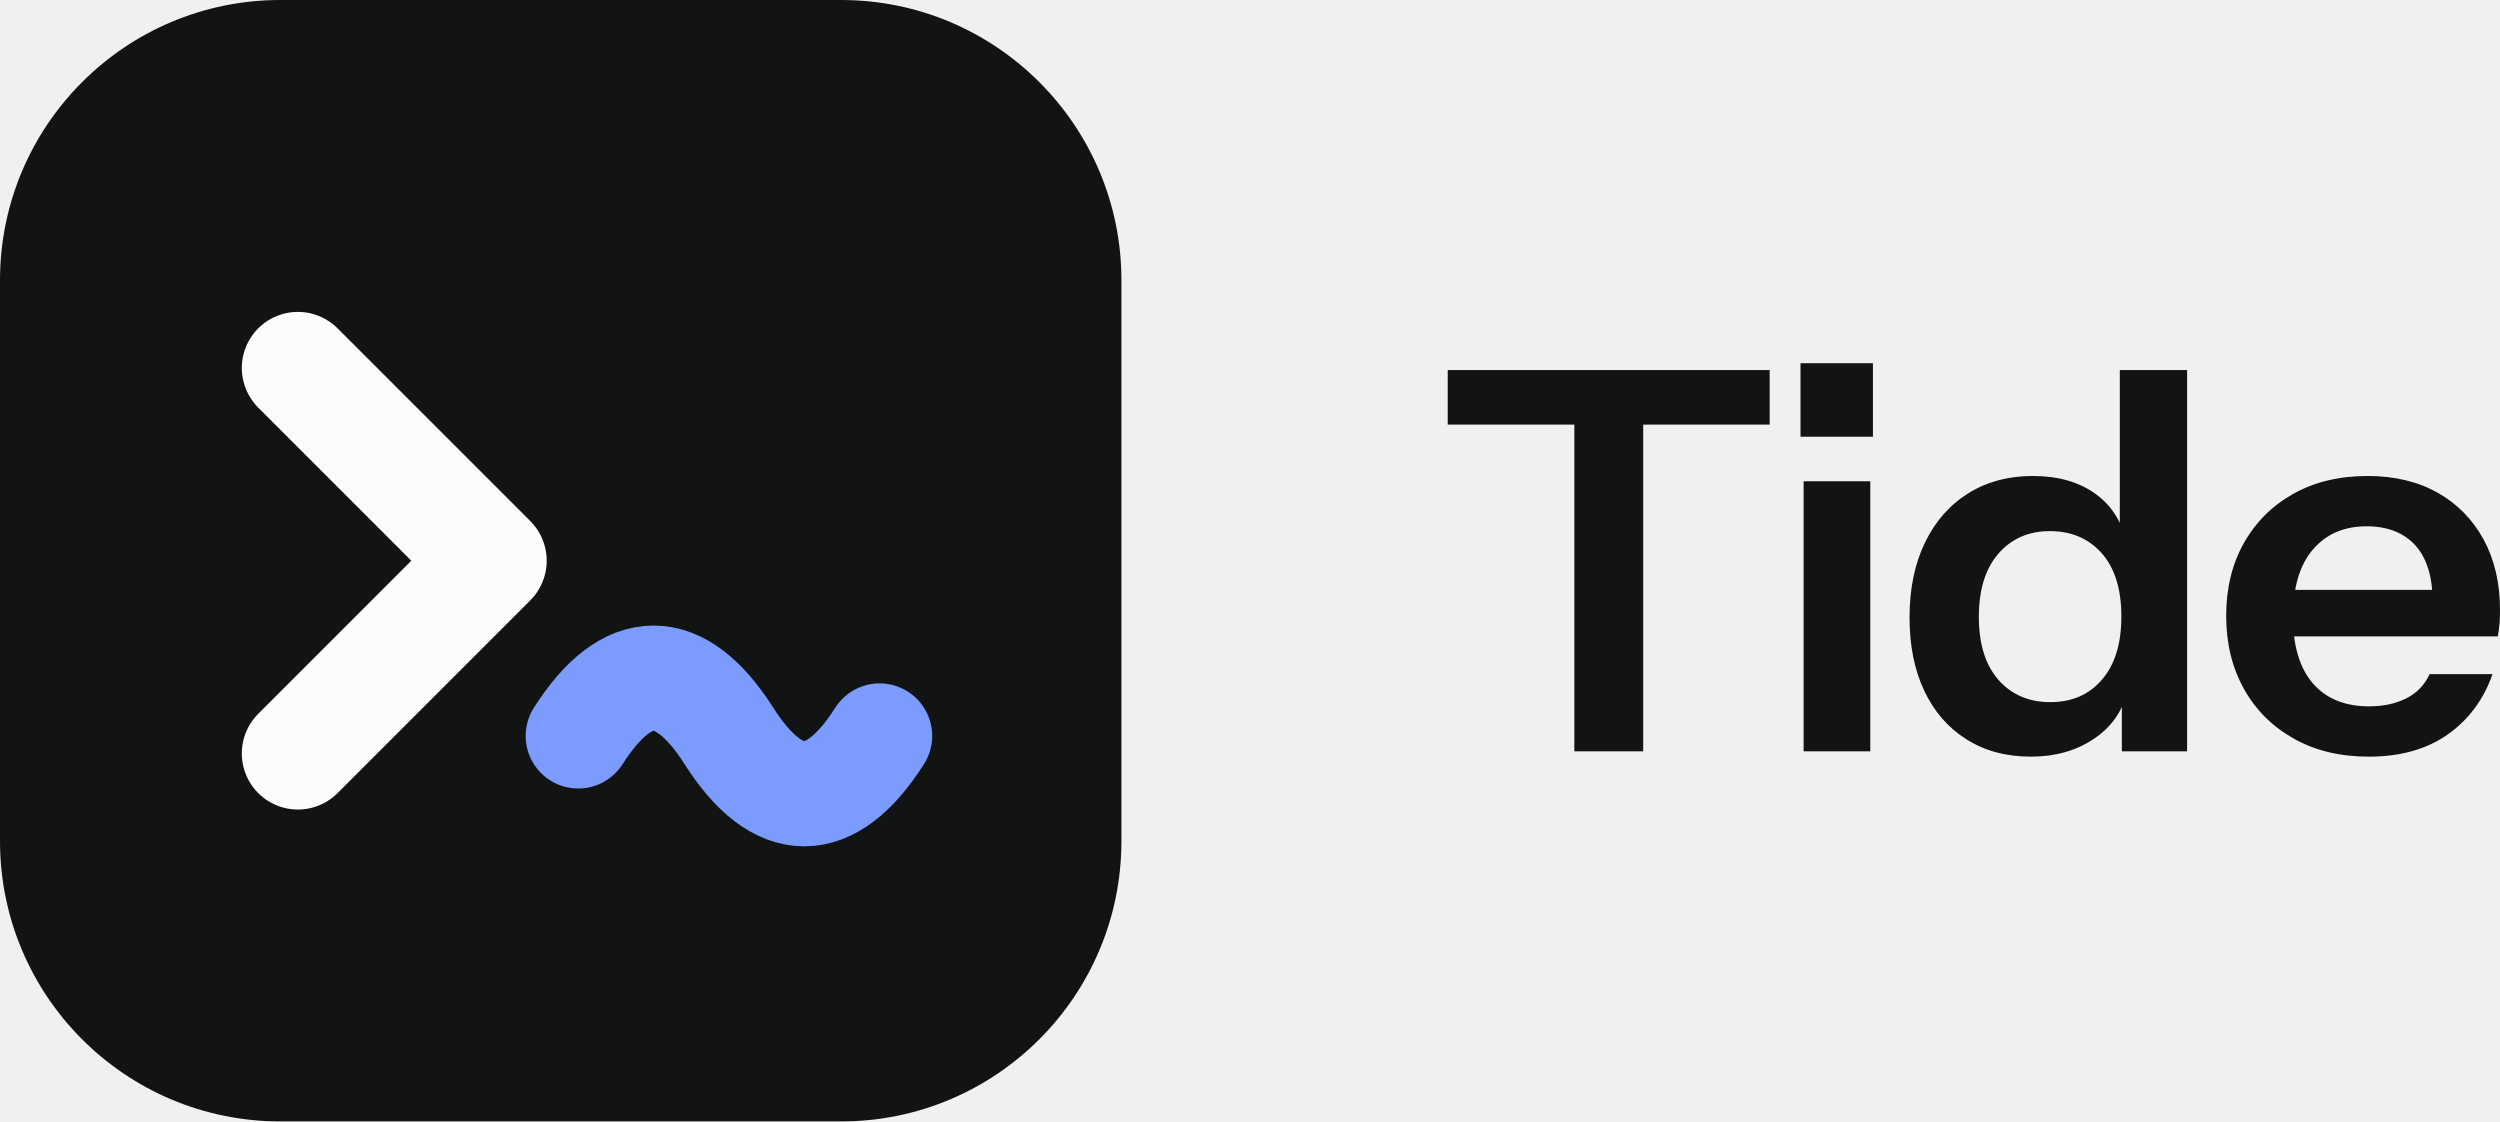
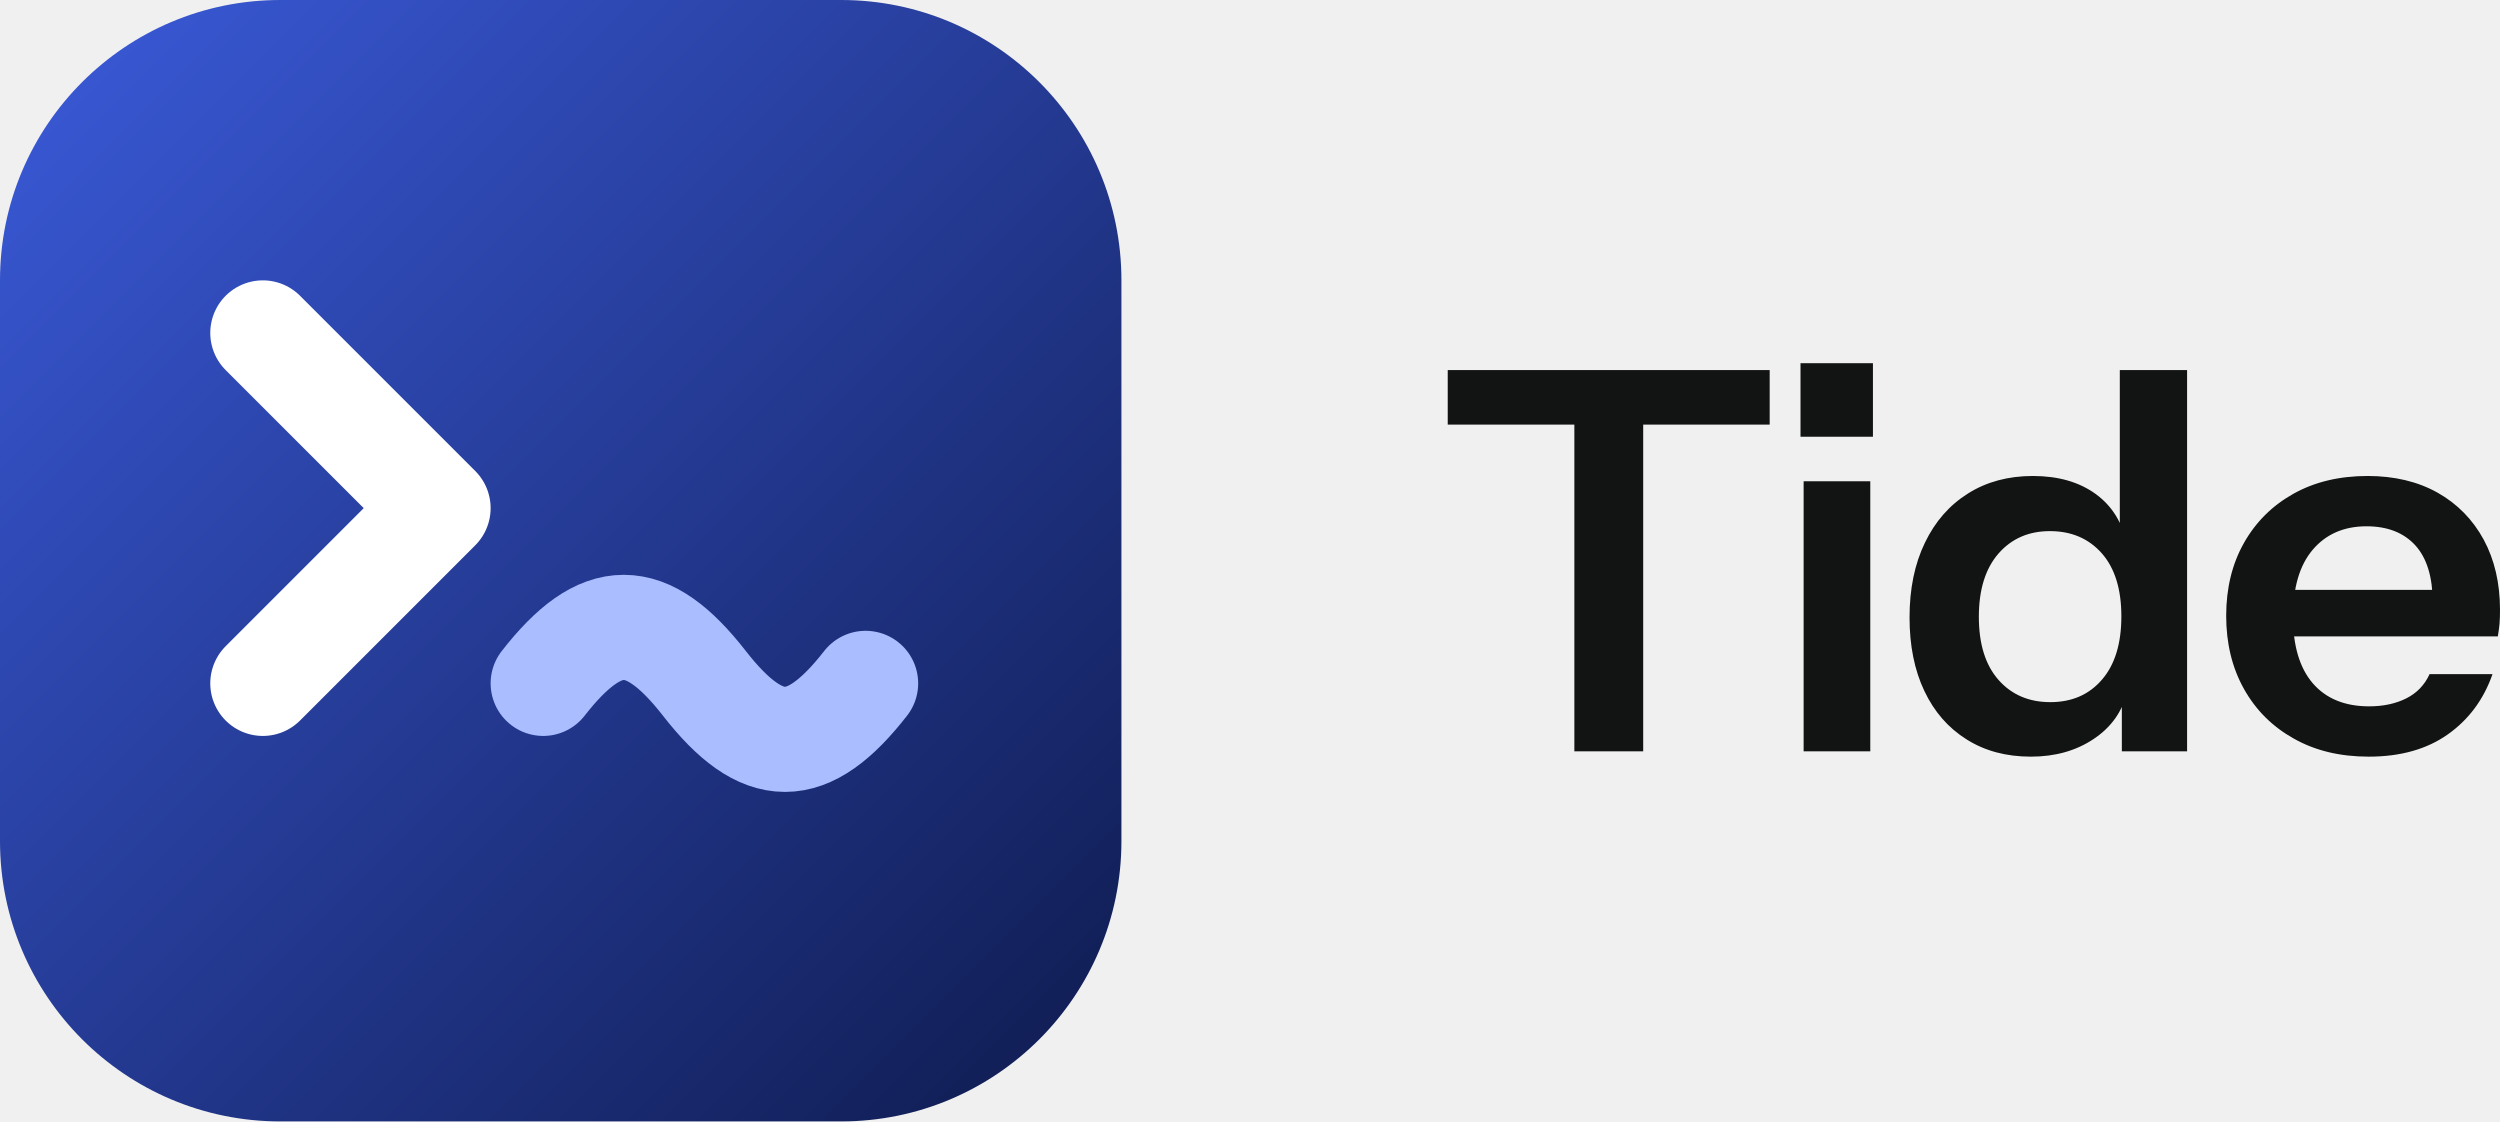
<svg xmlns="http://www.w3.org/2000/svg" viewBox="0 0 160.51 72" role="img" aria-label="Tide">
  <g transform="scale(2.25)">
-     <rect width="32" height="32" rx="8" fill="#111413" />
-     <path d="M8.5 10.5L14 16L8.5 21.5" fill="none" stroke="#fcfcfb" stroke-width="3.2" stroke-linecap="round" stroke-linejoin="round" />
-     <path d="M16.5 21c1.4-2.2 2.9-2.2 4.3 0s2.9 2.2 4.3 0" fill="none" stroke="#7c9bff" stroke-width="3" stroke-linecap="round" />
+     <defs>
+       <linearGradient id="tide-tile" x1="0" y1="0" x2="1" y2="1">
+         <stop offset="0" stop-color="#3b5bdb" />
+         <stop offset="1" stop-color="#0e1a4d" />
+       </linearGradient>
+     </defs>
+     <rect width="32" height="32" rx="8" fill="url(#tide-tile)" />
+     <path d="M7.5 9.5L12.5 14.5L7.5 19.5" fill="none" stroke="#ffffff" stroke-width="3" stroke-linecap="round" stroke-linejoin="round" />
+     <path d="M15.5 19.5c1.66-2.13 2.94-2.13 4.6 0s2.94 2.13 4.6 0" fill="none" stroke="#a9bdff" stroke-width="3" stroke-linecap="round" />
  </g>
  <path transform="translate(92 48.24)" fill="#111413" d="M9.08 0V-20.98H0.95V-24.48H21.62V-20.98H13.5V0ZM23.8 0V-17.34H28.08V0ZM23.6 -20.2V-24.92H28.25V-20.2ZM44.23 0V-3.91L44.57 -3.84Q44.13 -1.94 42.43 -0.8Q40.73 0.34 38.39 0.34Q36.01 0.34 34.26 -0.77Q32.5 -1.87 31.55 -3.88Q30.6 -5.88 30.6 -8.6Q30.6 -11.36 31.59 -13.4Q32.57 -15.44 34.36 -16.56Q36.14 -17.68 38.52 -17.68Q40.97 -17.68 42.57 -16.51Q44.17 -15.33 44.54 -13.26L44.1 -13.23V-24.48H48.42V0ZM39.64 -3.16Q41.72 -3.16 42.96 -4.61Q44.2 -6.05 44.2 -8.67Q44.2 -11.29 42.94 -12.72Q41.68 -14.14 39.61 -14.14Q37.57 -14.14 36.31 -12.7Q35.05 -11.25 35.05 -8.64Q35.05 -6.02 36.31 -4.59Q37.57 -3.16 39.64 -3.16ZM60.08 0.34Q57.32 0.34 55.27 -0.82Q53.21 -1.97 52.07 -4.01Q50.93 -6.05 50.93 -8.7Q50.93 -11.36 52.07 -13.38Q53.21 -15.4 55.25 -16.54Q57.29 -17.68 60.01 -17.68Q62.59 -17.68 64.5 -16.61Q66.4 -15.54 67.46 -13.6Q68.51 -11.66 68.51 -9.08Q68.51 -8.6 68.48 -8.19Q68.44 -7.79 68.37 -7.38H53.58V-10.37H65.08L64.19 -9.55Q64.19 -12 63.07 -13.23Q61.95 -14.45 59.94 -14.45Q57.77 -14.45 56.49 -12.95Q55.22 -11.46 55.22 -8.64Q55.22 -5.85 56.49 -4.37Q57.77 -2.89 60.11 -2.89Q61.47 -2.89 62.49 -3.4Q63.51 -3.91 63.99 -4.96H68.03Q67.18 -2.52 65.16 -1.09Q63.14 0.34 60.08 0.34Z" />
</svg>
